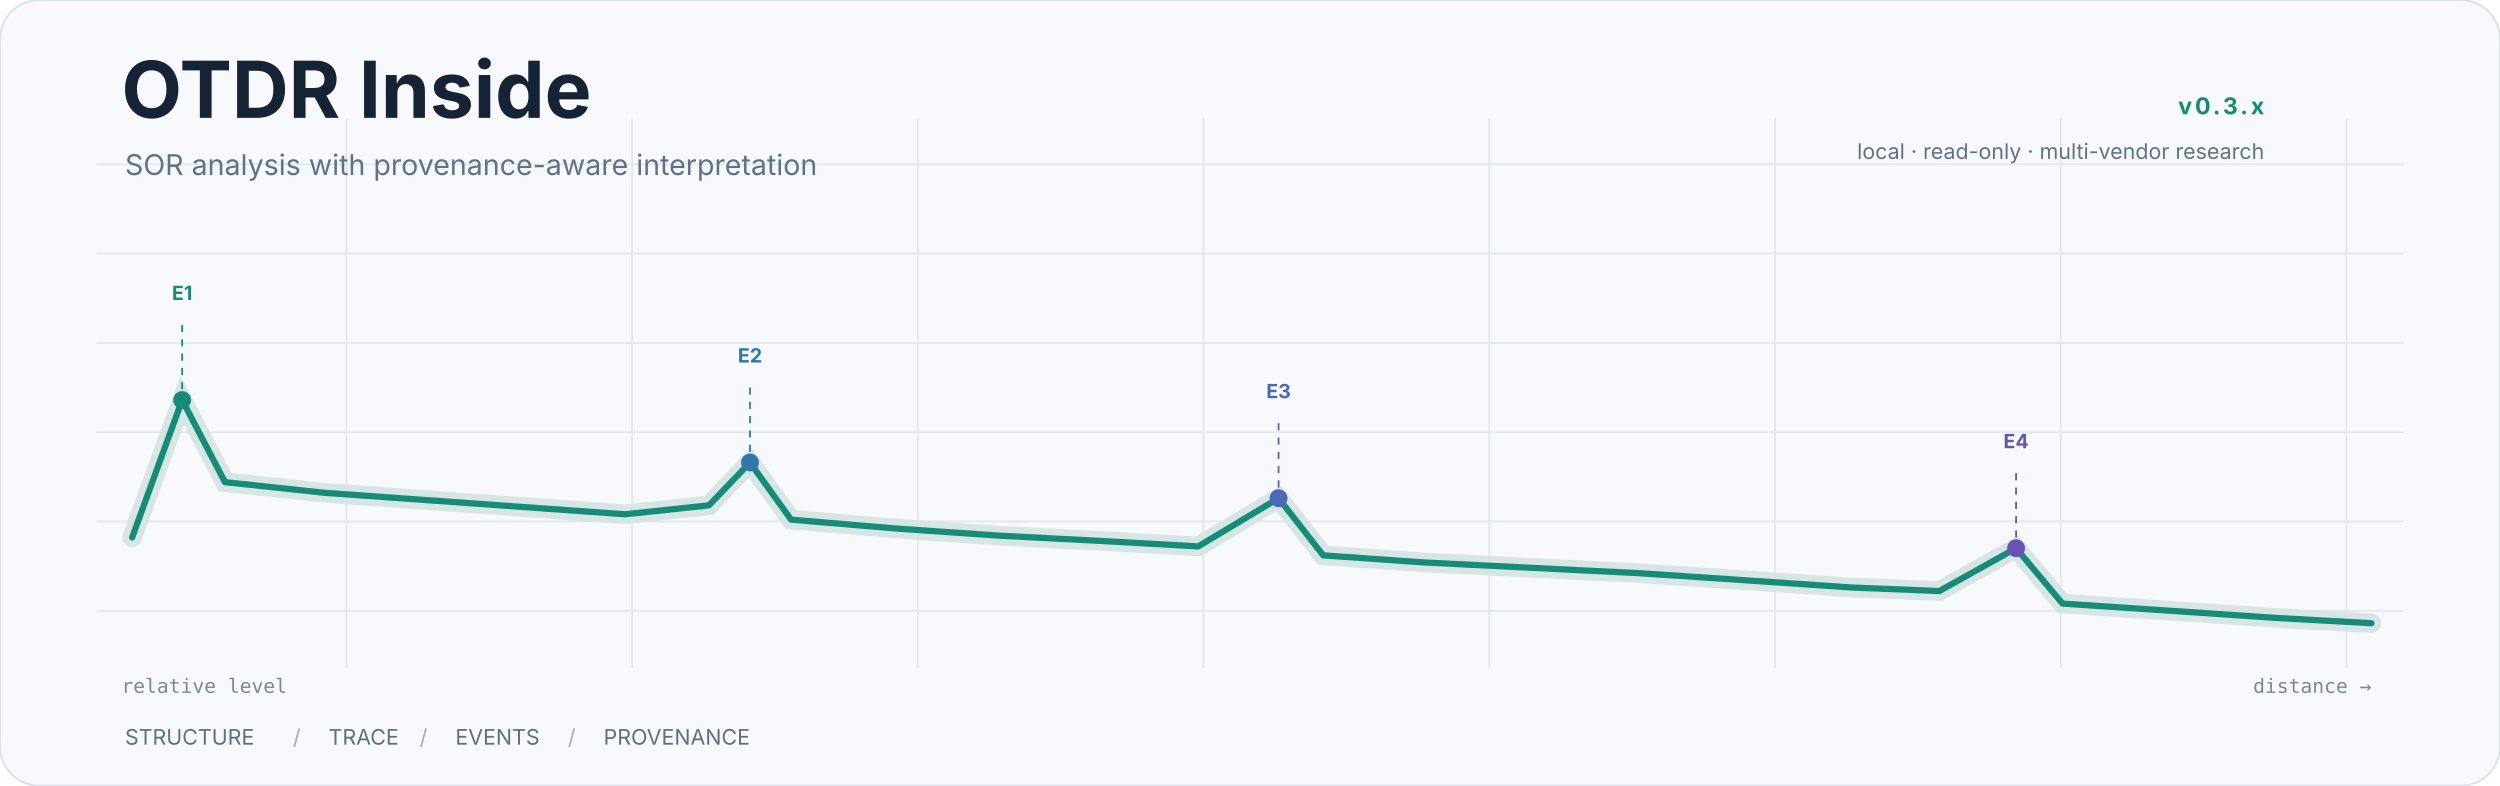
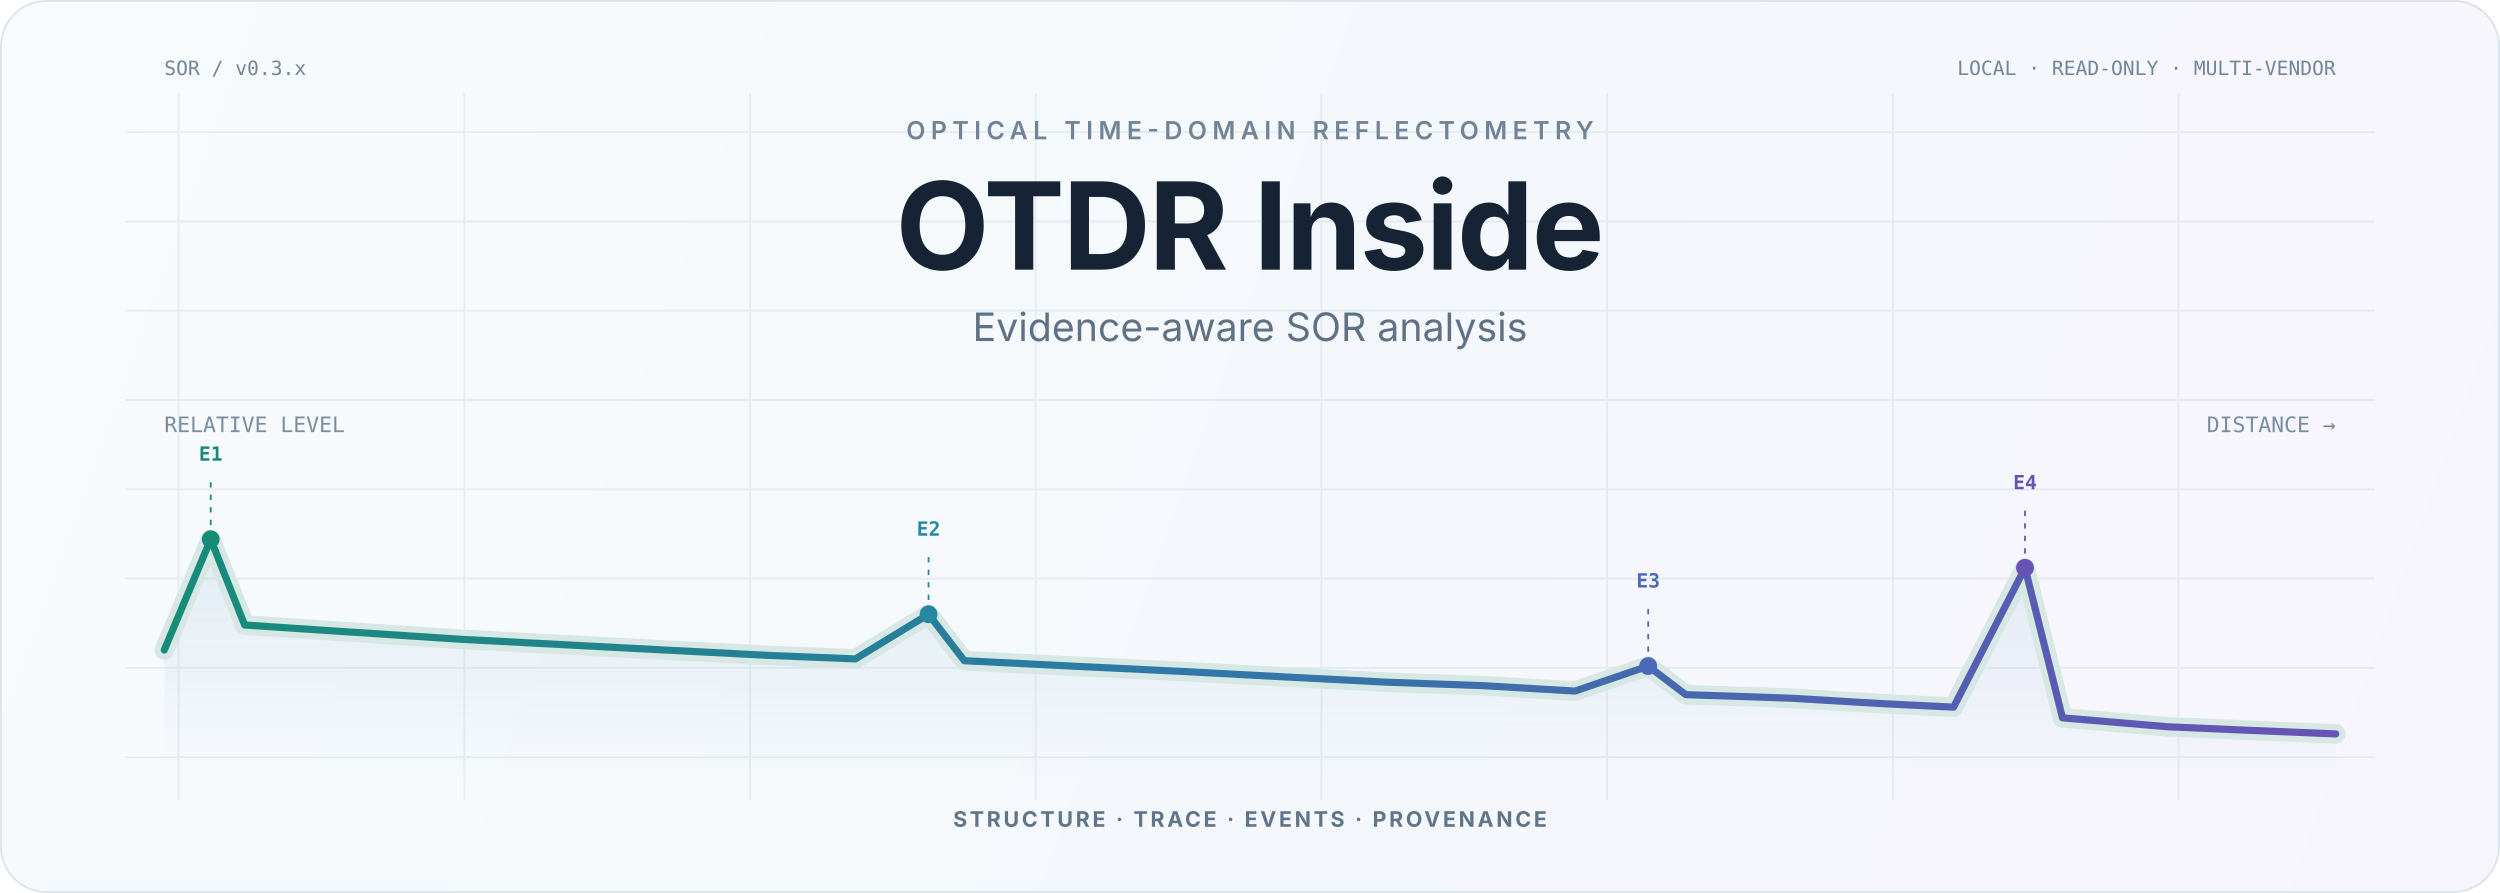
- <svg xmlns="http://www.w3.org/2000/svg" width="1400" height="440" viewBox="0 0 1400 440" fill="none">
-   <rect width="1400" height="440" rx="22" fill="#F7F9FC" stroke="#D7E0E8" />
-   <g opacity="0.2" stroke="#8EA2B5" stroke-width="1">
-     <path d="M54 92H1346" />
-     <path d="M54 142H1346" />
-     <path d="M54 192H1346" />
-     <path d="M54 242H1346" />
-     <path d="M54 292H1346" />
-     <path d="M54 342H1346" />
-     <path d="M194 66V374" />
-     <path d="M354 66V374" />
-     <path d="M514 66V374" />
-     <path d="M674 66V374" />
-     <path d="M834 66V374" />
-     <path d="M994 66V374" />
-     <path d="M1154 66V374" />
-     <path d="M1314 66V374" />
+ <svg xmlns="http://www.w3.org/2000/svg" width="1400" height="500" viewBox="0 0 1400 500" fill="none">
+   <defs>
+     <linearGradient id="bg" x1="0" y1="0" x2="1400" y2="500" gradientUnits="userSpaceOnUse">
+       <stop stop-color="#F8FBFD" />
+       <stop offset="0.55" stop-color="#F4F8FC" />
+       <stop offset="1" stop-color="#F7F5FC" />
+     </linearGradient>
+     <linearGradient id="trace" x1="92" y1="0" x2="1308" y2="0" gradientUnits="userSpaceOnUse">
+       <stop stop-color="#168C78" />
+       <stop offset="0.48" stop-color="#2F78A9" />
+       <stop offset="1" stop-color="#6752B6" />
+     </linearGradient>
+     <linearGradient id="fade" x1="0" y1="0" x2="0" y2="1">
+       <stop stop-color="#2F78A9" stop-opacity="0.11" />
+       <stop offset="1" stop-color="#2F78A9" stop-opacity="0" />
+     </linearGradient>
+   </defs>
+   <rect x="0.5" y="0.5" width="1399" height="499" rx="25.5" fill="url(#bg)" stroke="#D9E3EB" />
+   <g opacity="0.17" stroke="#91A4B5" stroke-width="1">
+     <path d="M70 74H1330" />
+     <path d="M70 124H1330" />
+     <path d="M70 174H1330" />
+     <path d="M70 224H1330" />
+     <path d="M70 274H1330" />
+     <path d="M70 324H1330" />
+     <path d="M70 374H1330" />
+     <path d="M70 424H1330" />
+     <path d="M100 52V448" />
+     <path d="M260 52V448" />
+     <path d="M420 52V448" />
+     <path d="M580 52V448" />
+     <path d="M740 52V448" />
+     <path d="M900 52V448" />
+     <path d="M1060 52V448" />
+     <path d="M1220 52V448" />
  </g>
-   <g font-family="Inter,Segoe UI,Arial,sans-serif">
-     <text x="68" y="66" fill="#152334" font-size="44" font-weight="700">OTDR Inside</text>
-     <text x="70" y="98" fill="#5F7286" font-size="16">SOR analysis with provenance-aware interpretation</text>
-     <text x="1268" y="64" text-anchor="end" fill="#168C78" font-size="13" font-weight="700" letter-spacing="1.6">v0.3.x</text>
-     <text x="1268" y="89" text-anchor="end" fill="#607386" font-size="12">local · read-only · multi-vendor research</text>
+   <text x="700" y="78" text-anchor="middle" fill="#718397" font-size="14" font-family="Inter,Segoe UI,Arial,sans-serif" font-weight="600" letter-spacing="3">OPTICAL TIME-DOMAIN REFLECTOMETRY</text>
+   <text x="700" y="151" text-anchor="middle" fill="#152334" font-size="68" font-family="Inter,Segoe UI,Arial,sans-serif" font-weight="750" letter-spacing="-1">OTDR Inside</text>
+   <text x="700" y="191" text-anchor="middle" fill="#5F7185" font-size="22" font-family="Inter,Segoe UI,Arial,sans-serif">Evidence-aware SOR analysis</text>
+   <text x="92" y="242" fill="#7A8D9E" font-size="12" font-family="ui-monospace,SFMono-Regular,Menlo,monospace">RELATIVE LEVEL</text>
+   <text x="1308" y="242" text-anchor="end" fill="#7A8D9E" font-size="12" font-family="ui-monospace,SFMono-Regular,Menlo,monospace">DISTANCE →</text>
+   <path d="M92 364 L118 302 L137 350 L197 354 L258 358 L315 361 L372 364 L430 367 L479 369 L520 344 L540 370 L600 373 L662 376 L718 379 L776 382 L831 384 L882 387 L923 373 L944 389 L1003 391 L1053 394 L1094 396 L1134 318 L1155 402 L1214 407 L1260 409 L1308 411 L1308 438 L92 438 Z" fill="url(#fade)" />
+   <path d="M92 364 L118 302 L137 350 L197 354 L258 358 L315 361 L372 364 L430 367 L479 369 L520 344 L540 370 L600 373 L662 376 L718 379 L776 382 L831 384 L882 387 L923 373 L944 389 L1003 391 L1053 394 L1094 396 L1134 318 L1155 402 L1214 407 L1260 409 L1308 411" stroke="#D6E7E4" stroke-width="11" stroke-linecap="round" stroke-linejoin="round" />
+   <path d="M92 364 L118 302 L137 350 L197 354 L258 358 L315 361 L372 364 L430 367 L479 369 L520 344 L540 370 L600 373 L662 376 L718 379 L776 382 L831 384 L882 387 L923 373 L944 389 L1003 391 L1053 394 L1094 396 L1134 318 L1155 402 L1214 407 L1260 409 L1308 411" stroke="url(#trace)" stroke-width="4" stroke-linecap="round" stroke-linejoin="round" />
+   <g font-family="ui-monospace,SFMono-Regular,Menlo,monospace" font-size="11" font-weight="700">
+     <g>
+       <circle cx="118" cy="302" r="5" fill="#168C78" />
+       <path d="M118 294V267" stroke="#168C78" stroke-dasharray="3 4" />
+       <text x="118" y="258" text-anchor="middle" fill="#168C78">E1</text>
+     </g>
+     <g>
+       <circle cx="520" cy="344" r="5" fill="#2788A2" />
+       <path d="M520 336V309" stroke="#2788A2" stroke-dasharray="3 4" />
+       <text x="520" y="300" text-anchor="middle" fill="#2788A2">E2</text>
+     </g>
+     <g>
+       <circle cx="923" cy="373" r="5" fill="#4D68B8" />
+       <path d="M923 365V338" stroke="#4D68B8" stroke-dasharray="3 4" />
+       <text x="923" y="329" text-anchor="middle" fill="#4D68B8">E3</text>
+     </g>
+     <g>
+       <circle cx="1134" cy="318" r="5" fill="#6752B6" />
+       <path d="M1134 310V283" stroke="#6752B6" stroke-dasharray="3 4" />
+       <text x="1134" y="274" text-anchor="middle" fill="#6752B6">E4</text>
+     </g>
  </g>
-   <path d="M74 301 L102 224 L126 270 L182 276 L238 280 L294 284 L350 288 L397 283 L420 259 L443 291 L502 296 L560 300 L618 303 L671 306 L716 279 L741 311 L798 315 L858 318 L918 321 L978 325 L1037 329 L1086 331 L1129 307 L1155 338 L1215 342 L1274 346 L1328 349" stroke="#D4E4E1" stroke-width="11" stroke-linecap="round" opacity="0.9" />
-   <path d="M74 301 L102 224 L126 270 L182 276 L238 280 L294 284 L350 288 L397 283 L420 259 L443 291 L502 296 L560 300 L618 303 L671 306 L716 279 L741 311 L798 315 L858 318 L918 321 L978 325 L1037 329 L1086 331 L1129 307 L1155 338 L1215 342 L1274 346 L1328 349" stroke="#168C78" stroke-width="3.5" stroke-linecap="round" stroke-linejoin="round" />
-   <g font-family="ui-monospace,SFMono-Regular,Menlo,monospace" font-size="11">
-     <text x="68" y="388" fill="#75899B">relative level</text>
-     <text x="1328" y="388" text-anchor="end" fill="#75899B">distance →</text>
-   </g>
-   <g font-family="Inter,Segoe UI,Arial,sans-serif" font-size="11" font-weight="700">
-     <path d="M102 218V178" stroke="#168C78" stroke-dasharray="4 4" />
-     <circle cx="102" cy="224" r="5" fill="#168C78" />
-     <text x="102" y="168" text-anchor="middle" fill="#168C78">E1</text>
-     <path d="M420 253V213" stroke="#2F78A9" stroke-dasharray="4 4" />
-     <circle cx="420" cy="259" r="5" fill="#2F78A9" />
-     <text x="420" y="203" text-anchor="middle" fill="#2F78A9">E2</text>
-     <path d="M716 273V233" stroke="#4D68B8" stroke-dasharray="4 4" />
-     <circle cx="716" cy="279" r="5" fill="#4D68B8" />
-     <text x="716" y="223" text-anchor="middle" fill="#4D68B8">E3</text>
-     <path d="M1129 301V261" stroke="#6752B6" stroke-dasharray="4 4" />
-     <circle cx="1129" cy="307" r="5" fill="#6752B6" />
-     <text x="1129" y="251" text-anchor="middle" fill="#6752B6">E4</text>
-   </g>
-   <g font-family="Inter,Segoe UI,Arial,sans-serif" font-size="12">
-     <text x="70" y="417" fill="#5C7083">STRUCTURE</text>
-     <text x="164" y="417" fill="#A0AFBD">/</text>
-     <text x="184" y="417" fill="#5C7083">TRACE</text>
-     <text x="235" y="417" fill="#A0AFBD">/</text>
-     <text x="255" y="417" fill="#5C7083">EVENTS</text>
-     <text x="318" y="417" fill="#A0AFBD">/</text>
-     <text x="338" y="417" fill="#5C7083">PROVENANCE</text>
-   </g>
+   <text x="700" y="463" text-anchor="middle" fill="#60758A" font-size="12" font-family="Inter,Segoe UI,Arial,sans-serif" font-weight="650" letter-spacing="1.5">STRUCTURE  ·  TRACE  ·  EVENTS  ·  PROVENANCE</text>
+   <text x="92" y="42" fill="#728599" font-size="11" font-family="ui-monospace,SFMono-Regular,Menlo,monospace">SOR / v0.3.x</text>
+   <text x="1308" y="42" text-anchor="end" fill="#728599" font-size="11" font-family="ui-monospace,SFMono-Regular,Menlo,monospace">LOCAL · READ-ONLY · MULTI-VENDOR</text>
</svg>
